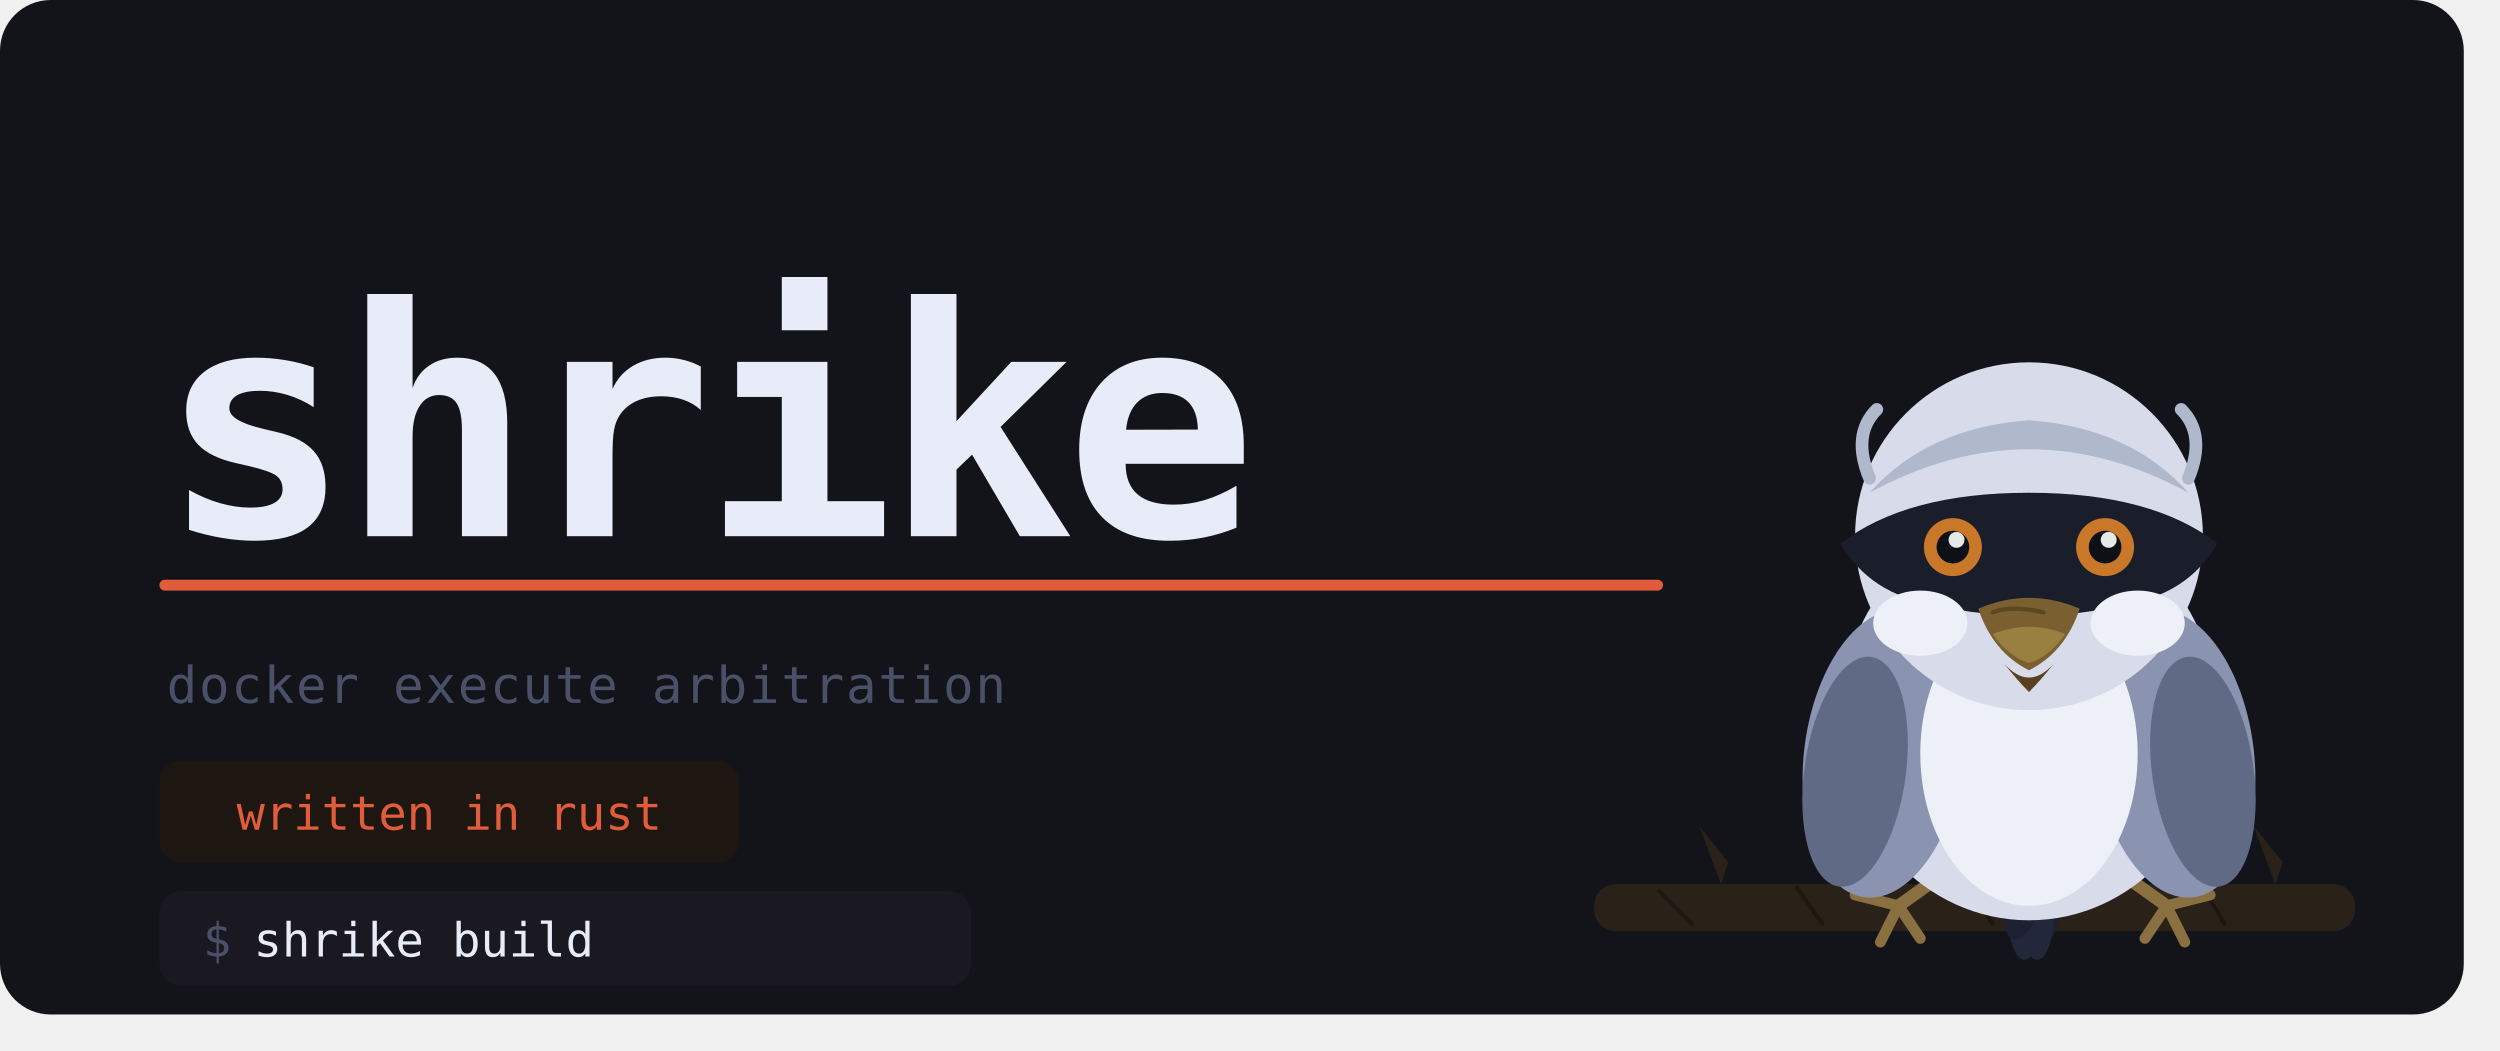
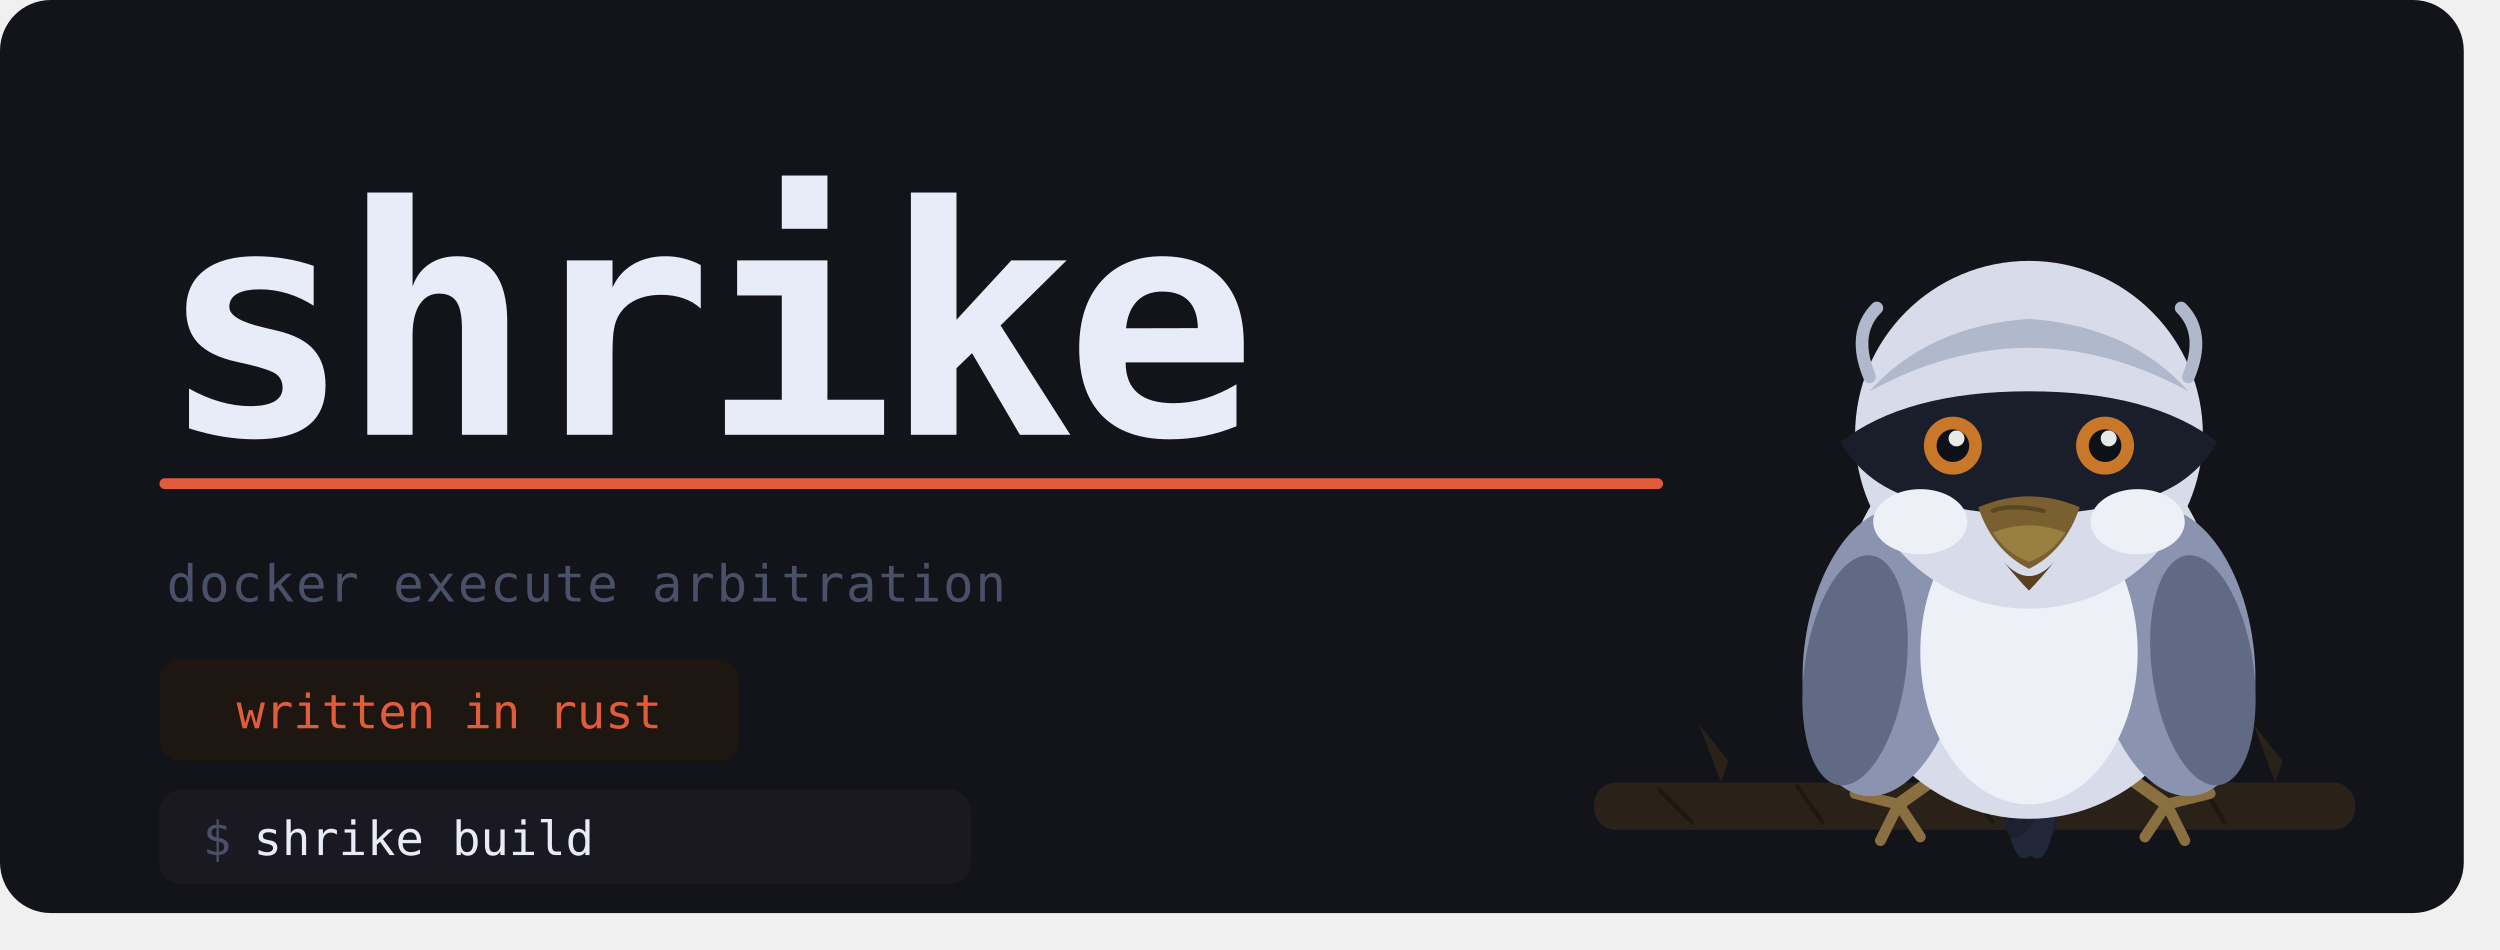
- <svg xmlns="http://www.w3.org/2000/svg" width="100%" viewBox="0 0 690 290" role="img" style="">
-   <rect x="0" y="0" width="680" height="280" rx="14" fill="#12141a" style="fill:rgb(18, 20, 26);stroke:none;color:rgb(0, 0, 0);stroke-width:1px;stroke-linecap:butt;stroke-linejoin:miter;opacity:1;font-family:&quot;Anthropic Sans&quot;, -apple-system, BlinkMacSystemFont, &quot;Segoe UI&quot;, sans-serif;font-size:16px;font-weight:400;text-anchor:start;dominant-baseline:auto" />
-   <rect x="440" y="244" width="210" height="13" rx="6" fill="#2a2218" style="fill:rgb(42, 34, 24);stroke:none;color:rgb(0, 0, 0);stroke-width:1px;stroke-linecap:butt;stroke-linejoin:miter;opacity:1;font-family:&quot;Anthropic Sans&quot;, -apple-system, BlinkMacSystemFont, &quot;Segoe UI&quot;, sans-serif;font-size:16px;font-weight:400;text-anchor:start;dominant-baseline:auto" />
-   <line x1="458" y1="246" x2="467" y2="255" stroke="#1e1810" stroke-width="1.2" stroke-linecap="round" style="fill:rgb(0, 0, 0);stroke:rgb(30, 24, 16);color:rgb(0, 0, 0);stroke-width:1.2px;stroke-linecap:round;stroke-linejoin:miter;opacity:1;font-family:&quot;Anthropic Sans&quot;, -apple-system, BlinkMacSystemFont, &quot;Segoe UI&quot;, sans-serif;font-size:16px;font-weight:400;text-anchor:start;dominant-baseline:auto" />
-   <line x1="496" y1="245" x2="503" y2="255" stroke="#1e1810" stroke-width="1.2" stroke-linecap="round" style="fill:rgb(0, 0, 0);stroke:rgb(30, 24, 16);color:rgb(0, 0, 0);stroke-width:1.2px;stroke-linecap:round;stroke-linejoin:miter;opacity:1;font-family:&quot;Anthropic Sans&quot;, -apple-system, BlinkMacSystemFont, &quot;Segoe UI&quot;, sans-serif;font-size:16px;font-weight:400;text-anchor:start;dominant-baseline:auto" />
-   <line x1="544" y1="246" x2="550" y2="255" stroke="#1e1810" stroke-width="1.2" stroke-linecap="round" style="fill:rgb(0, 0, 0);stroke:rgb(30, 24, 16);color:rgb(0, 0, 0);stroke-width:1.2px;stroke-linecap:round;stroke-linejoin:miter;opacity:1;font-family:&quot;Anthropic Sans&quot;, -apple-system, BlinkMacSystemFont, &quot;Segoe UI&quot;, sans-serif;font-size:16px;font-weight:400;text-anchor:start;dominant-baseline:auto" />
-   <line x1="608" y1="245" x2="614" y2="255" stroke="#1e1810" stroke-width="1.2" stroke-linecap="round" style="fill:rgb(0, 0, 0);stroke:rgb(30, 24, 16);color:rgb(0, 0, 0);stroke-width:1.2px;stroke-linecap:round;stroke-linejoin:miter;opacity:1;font-family:&quot;Anthropic Sans&quot;, -apple-system, BlinkMacSystemFont, &quot;Segoe UI&quot;, sans-serif;font-size:16px;font-weight:400;text-anchor:start;dominant-baseline:auto" />
-   <path d="M475 244 L469 228 L477 238Z" fill="#2a2218" style="fill:rgb(42, 34, 24);stroke:none;color:rgb(0, 0, 0);stroke-width:1px;stroke-linecap:butt;stroke-linejoin:miter;opacity:1;font-family:&quot;Anthropic Sans&quot;, -apple-system, BlinkMacSystemFont, &quot;Segoe UI&quot;, sans-serif;font-size:16px;font-weight:400;text-anchor:start;dominant-baseline:auto" />
-   <path d="M522 244 L528 228 L520 238Z" fill="#2a2218" style="fill:rgb(42, 34, 24);stroke:none;color:rgb(0, 0, 0);stroke-width:1px;stroke-linecap:butt;stroke-linejoin:miter;opacity:1;font-family:&quot;Anthropic Sans&quot;, -apple-system, BlinkMacSystemFont, &quot;Segoe UI&quot;, sans-serif;font-size:16px;font-weight:400;text-anchor:start;dominant-baseline:auto" />
-   <path d="M580 244 L586 228 L578 238Z" fill="#2a2218" style="fill:rgb(42, 34, 24);stroke:none;color:rgb(0, 0, 0);stroke-width:1px;stroke-linecap:butt;stroke-linejoin:miter;opacity:1;font-family:&quot;Anthropic Sans&quot;, -apple-system, BlinkMacSystemFont, &quot;Segoe UI&quot;, sans-serif;font-size:16px;font-weight:400;text-anchor:start;dominant-baseline:auto" />
-   <path d="M628 244 L622 228 L630 238Z" fill="#2a2218" style="fill:rgb(42, 34, 24);stroke:none;color:rgb(0, 0, 0);stroke-width:1px;stroke-linecap:butt;stroke-linejoin:miter;opacity:1;font-family:&quot;Anthropic Sans&quot;, -apple-system, BlinkMacSystemFont, &quot;Segoe UI&quot;, sans-serif;font-size:16px;font-weight:400;text-anchor:start;dominant-baseline:auto" />
-   <line x1="538" y1="240" x2="524" y2="250" stroke="#8a7040" stroke-width="3.5" stroke-linecap="round" style="fill:rgb(0, 0, 0);stroke:rgb(138, 112, 64);color:rgb(0, 0, 0);stroke-width:3.5px;stroke-linecap:round;stroke-linejoin:miter;opacity:1;font-family:&quot;Anthropic Sans&quot;, -apple-system, BlinkMacSystemFont, &quot;Segoe UI&quot;, sans-serif;font-size:16px;font-weight:400;text-anchor:start;dominant-baseline:auto" />
-   <line x1="524" y1="250" x2="512" y2="247" stroke="#8a7040" stroke-width="3" stroke-linecap="round" style="fill:rgb(0, 0, 0);stroke:rgb(138, 112, 64);color:rgb(0, 0, 0);stroke-width:3px;stroke-linecap:round;stroke-linejoin:miter;opacity:1;font-family:&quot;Anthropic Sans&quot;, -apple-system, BlinkMacSystemFont, &quot;Segoe UI&quot;, sans-serif;font-size:16px;font-weight:400;text-anchor:start;dominant-baseline:auto" />
-   <line x1="524" y1="250" x2="519" y2="260" stroke="#8a7040" stroke-width="3" stroke-linecap="round" style="fill:rgb(0, 0, 0);stroke:rgb(138, 112, 64);color:rgb(0, 0, 0);stroke-width:3px;stroke-linecap:round;stroke-linejoin:miter;opacity:1;font-family:&quot;Anthropic Sans&quot;, -apple-system, BlinkMacSystemFont, &quot;Segoe UI&quot;, sans-serif;font-size:16px;font-weight:400;text-anchor:start;dominant-baseline:auto" />
-   <line x1="524" y1="250" x2="530" y2="259" stroke="#8a7040" stroke-width="3" stroke-linecap="round" style="fill:rgb(0, 0, 0);stroke:rgb(138, 112, 64);color:rgb(0, 0, 0);stroke-width:3px;stroke-linecap:round;stroke-linejoin:miter;opacity:1;font-family:&quot;Anthropic Sans&quot;, -apple-system, BlinkMacSystemFont, &quot;Segoe UI&quot;, sans-serif;font-size:16px;font-weight:400;text-anchor:start;dominant-baseline:auto" />
-   <line x1="584" y1="240" x2="598" y2="250" stroke="#8a7040" stroke-width="3.5" stroke-linecap="round" style="fill:rgb(0, 0, 0);stroke:rgb(138, 112, 64);color:rgb(0, 0, 0);stroke-width:3.5px;stroke-linecap:round;stroke-linejoin:miter;opacity:1;font-family:&quot;Anthropic Sans&quot;, -apple-system, BlinkMacSystemFont, &quot;Segoe UI&quot;, sans-serif;font-size:16px;font-weight:400;text-anchor:start;dominant-baseline:auto" />
-   <line x1="598" y1="250" x2="610" y2="247" stroke="#8a7040" stroke-width="3" stroke-linecap="round" style="fill:rgb(0, 0, 0);stroke:rgb(138, 112, 64);color:rgb(0, 0, 0);stroke-width:3px;stroke-linecap:round;stroke-linejoin:miter;opacity:1;font-family:&quot;Anthropic Sans&quot;, -apple-system, BlinkMacSystemFont, &quot;Segoe UI&quot;, sans-serif;font-size:16px;font-weight:400;text-anchor:start;dominant-baseline:auto" />
-   <line x1="598" y1="250" x2="603" y2="260" stroke="#8a7040" stroke-width="3" stroke-linecap="round" style="fill:rgb(0, 0, 0);stroke:rgb(138, 112, 64);color:rgb(0, 0, 0);stroke-width:3px;stroke-linecap:round;stroke-linejoin:miter;opacity:1;font-family:&quot;Anthropic Sans&quot;, -apple-system, BlinkMacSystemFont, &quot;Segoe UI&quot;, sans-serif;font-size:16px;font-weight:400;text-anchor:start;dominant-baseline:auto" />
-   <line x1="598" y1="250" x2="592" y2="259" stroke="#8a7040" stroke-width="3" stroke-linecap="round" style="fill:rgb(0, 0, 0);stroke:rgb(138, 112, 64);color:rgb(0, 0, 0);stroke-width:3px;stroke-linecap:round;stroke-linejoin:miter;opacity:1;font-family:&quot;Anthropic Sans&quot;, -apple-system, BlinkMacSystemFont, &quot;Segoe UI&quot;, sans-serif;font-size:16px;font-weight:400;text-anchor:start;dominant-baseline:auto" />
-   <ellipse cx="559" cy="234" rx="7" ry="26" transform="rotate(-14 559 234)" fill="#1c2030" style="fill:rgb(28, 32, 48);stroke:none;color:rgb(0, 0, 0);stroke-width:1px;stroke-linecap:butt;stroke-linejoin:miter;opacity:1;font-family:&quot;Anthropic Sans&quot;, -apple-system, BlinkMacSystemFont, &quot;Segoe UI&quot;, sans-serif;font-size:16px;font-weight:400;text-anchor:start;dominant-baseline:auto" />
-   <ellipse cx="560" cy="237" rx="7" ry="28" transform="rotate(-5 560 237)" fill="#22283a" style="fill:rgb(34, 40, 58);stroke:none;color:rgb(0, 0, 0);stroke-width:1px;stroke-linecap:butt;stroke-linejoin:miter;opacity:1;font-family:&quot;Anthropic Sans&quot;, -apple-system, BlinkMacSystemFont, &quot;Segoe UI&quot;, sans-serif;font-size:16px;font-weight:400;text-anchor:start;dominant-baseline:auto" />
-   <ellipse cx="561" cy="237" rx="7" ry="28" transform="rotate(5 561 237)" fill="#22283a" style="fill:rgb(34, 40, 58);stroke:none;color:rgb(0, 0, 0);stroke-width:1px;stroke-linecap:butt;stroke-linejoin:miter;opacity:1;font-family:&quot;Anthropic Sans&quot;, -apple-system, BlinkMacSystemFont, &quot;Segoe UI&quot;, sans-serif;font-size:16px;font-weight:400;text-anchor:start;dominant-baseline:auto" />
-   <ellipse cx="562" cy="234" rx="7" ry="26" transform="rotate(14 562 234)" fill="#1c2030" style="fill:rgb(28, 32, 48);stroke:none;color:rgb(0, 0, 0);stroke-width:1px;stroke-linecap:butt;stroke-linejoin:miter;opacity:1;font-family:&quot;Anthropic Sans&quot;, -apple-system, BlinkMacSystemFont, &quot;Segoe UI&quot;, sans-serif;font-size:16px;font-weight:400;text-anchor:start;dominant-baseline:auto" />
-   <ellipse cx="560" cy="198" rx="52" ry="56" fill="#d8dcea" style="fill:rgb(216, 220, 234);stroke:none;color:rgb(0, 0, 0);stroke-width:1px;stroke-linecap:butt;stroke-linejoin:miter;opacity:1;font-family:&quot;Anthropic Sans&quot;, -apple-system, BlinkMacSystemFont, &quot;Segoe UI&quot;, sans-serif;font-size:16px;font-weight:400;text-anchor:start;dominant-baseline:auto" />
-   <ellipse cx="520" cy="208" rx="22" ry="40" transform="rotate(8 520 208)" fill="#8a94b0" style="fill:rgb(138, 148, 176);stroke:none;color:rgb(0, 0, 0);stroke-width:1px;stroke-linecap:butt;stroke-linejoin:miter;opacity:1;font-family:&quot;Anthropic Sans&quot;, -apple-system, BlinkMacSystemFont, &quot;Segoe UI&quot;, sans-serif;font-size:16px;font-weight:400;text-anchor:start;dominant-baseline:auto" />
-   <ellipse cx="512" cy="213" rx="14" ry="32" transform="rotate(8 512 213)" fill="#606a84" style="fill:rgb(96, 106, 132);stroke:none;color:rgb(0, 0, 0);stroke-width:1px;stroke-linecap:butt;stroke-linejoin:miter;opacity:1;font-family:&quot;Anthropic Sans&quot;, -apple-system, BlinkMacSystemFont, &quot;Segoe UI&quot;, sans-serif;font-size:16px;font-weight:400;text-anchor:start;dominant-baseline:auto" />
-   <ellipse cx="600" cy="208" rx="22" ry="40" transform="rotate(-8 600 208)" fill="#8a94b0" style="fill:rgb(138, 148, 176);stroke:none;color:rgb(0, 0, 0);stroke-width:1px;stroke-linecap:butt;stroke-linejoin:miter;opacity:1;font-family:&quot;Anthropic Sans&quot;, -apple-system, BlinkMacSystemFont, &quot;Segoe UI&quot;, sans-serif;font-size:16px;font-weight:400;text-anchor:start;dominant-baseline:auto" />
-   <ellipse cx="608" cy="213" rx="14" ry="32" transform="rotate(-8 608 213)" fill="#606a84" style="fill:rgb(96, 106, 132);stroke:none;color:rgb(0, 0, 0);stroke-width:1px;stroke-linecap:butt;stroke-linejoin:miter;opacity:1;font-family:&quot;Anthropic Sans&quot;, -apple-system, BlinkMacSystemFont, &quot;Segoe UI&quot;, sans-serif;font-size:16px;font-weight:400;text-anchor:start;dominant-baseline:auto" />
-   <ellipse cx="560" cy="208" rx="30" ry="42" fill="#eef0f8" style="fill:rgb(238, 240, 248);stroke:none;color:rgb(0, 0, 0);stroke-width:1px;stroke-linecap:butt;stroke-linejoin:miter;opacity:1;font-family:&quot;Anthropic Sans&quot;, -apple-system, BlinkMacSystemFont, &quot;Segoe UI&quot;, sans-serif;font-size:16px;font-weight:400;text-anchor:start;dominant-baseline:auto" />
-   <circle cx="560" cy="148" r="48" fill="#d8dcea" style="fill:rgb(216, 220, 234);stroke:none;color:rgb(0, 0, 0);stroke-width:1px;stroke-linecap:butt;stroke-linejoin:miter;opacity:1;font-family:&quot;Anthropic Sans&quot;, -apple-system, BlinkMacSystemFont, &quot;Segoe UI&quot;, sans-serif;font-size:16px;font-weight:400;text-anchor:start;dominant-baseline:auto" />
-   <path d="M516 136 Q560 112 604 136 Q588 118 560 116 Q532 118 516 136Z" fill="#b0b8cc" style="fill:rgb(176, 184, 204);stroke:none;color:rgb(0, 0, 0);stroke-width:1px;stroke-linecap:butt;stroke-linejoin:miter;opacity:1;font-family:&quot;Anthropic Sans&quot;, -apple-system, BlinkMacSystemFont, &quot;Segoe UI&quot;, sans-serif;font-size:16px;font-weight:400;text-anchor:start;dominant-baseline:auto" />
-   <path d="M508 150 Q526 136 560 136 Q594 136 612 150 Q604 164 586 167 Q573 170 560 170 Q547 170 534 167 Q516 164 508 150Z" fill="#1a1e2a" style="fill:rgb(26, 30, 42);stroke:none;color:rgb(0, 0, 0);stroke-width:1px;stroke-linecap:butt;stroke-linejoin:miter;opacity:1;font-family:&quot;Anthropic Sans&quot;, -apple-system, BlinkMacSystemFont, &quot;Segoe UI&quot;, sans-serif;font-size:16px;font-weight:400;text-anchor:start;dominant-baseline:auto" />
-   <circle cx="539" cy="151" r="12" fill="#1a1e2a" style="fill:rgb(26, 30, 42);stroke:none;color:rgb(0, 0, 0);stroke-width:1px;stroke-linecap:butt;stroke-linejoin:miter;opacity:1;font-family:&quot;Anthropic Sans&quot;, -apple-system, BlinkMacSystemFont, &quot;Segoe UI&quot;, sans-serif;font-size:16px;font-weight:400;text-anchor:start;dominant-baseline:auto" />
-   <circle cx="539" cy="151" r="8" fill="#c87828" style="fill:rgb(200, 120, 40);stroke:none;color:rgb(0, 0, 0);stroke-width:1px;stroke-linecap:butt;stroke-linejoin:miter;opacity:1;font-family:&quot;Anthropic Sans&quot;, -apple-system, BlinkMacSystemFont, &quot;Segoe UI&quot;, sans-serif;font-size:16px;font-weight:400;text-anchor:start;dominant-baseline:auto" />
-   <circle cx="539" cy="151" r="4.5" fill="#0e1018" style="fill:rgb(14, 16, 24);stroke:none;color:rgb(0, 0, 0);stroke-width:1px;stroke-linecap:butt;stroke-linejoin:miter;opacity:1;font-family:&quot;Anthropic Sans&quot;, -apple-system, BlinkMacSystemFont, &quot;Segoe UI&quot;, sans-serif;font-size:16px;font-weight:400;text-anchor:start;dominant-baseline:auto" />
-   <circle cx="540" cy="149" r="2.2" fill="#fff" opacity="0.9" style="fill:rgb(255, 255, 255);stroke:none;color:rgb(0, 0, 0);stroke-width:1px;stroke-linecap:butt;stroke-linejoin:miter;opacity:0.9;font-family:&quot;Anthropic Sans&quot;, -apple-system, BlinkMacSystemFont, &quot;Segoe UI&quot;, sans-serif;font-size:16px;font-weight:400;text-anchor:start;dominant-baseline:auto" />
-   <circle cx="581" cy="151" r="12" fill="#1a1e2a" style="fill:rgb(26, 30, 42);stroke:none;color:rgb(0, 0, 0);stroke-width:1px;stroke-linecap:butt;stroke-linejoin:miter;opacity:1;font-family:&quot;Anthropic Sans&quot;, -apple-system, BlinkMacSystemFont, &quot;Segoe UI&quot;, sans-serif;font-size:16px;font-weight:400;text-anchor:start;dominant-baseline:auto" />
-   <circle cx="581" cy="151" r="8" fill="#c87828" style="fill:rgb(200, 120, 40);stroke:none;color:rgb(0, 0, 0);stroke-width:1px;stroke-linecap:butt;stroke-linejoin:miter;opacity:1;font-family:&quot;Anthropic Sans&quot;, -apple-system, BlinkMacSystemFont, &quot;Segoe UI&quot;, sans-serif;font-size:16px;font-weight:400;text-anchor:start;dominant-baseline:auto" />
-   <circle cx="581" cy="151" r="4.5" fill="#0e1018" style="fill:rgb(14, 16, 24);stroke:none;color:rgb(0, 0, 0);stroke-width:1px;stroke-linecap:butt;stroke-linejoin:miter;opacity:1;font-family:&quot;Anthropic Sans&quot;, -apple-system, BlinkMacSystemFont, &quot;Segoe UI&quot;, sans-serif;font-size:16px;font-weight:400;text-anchor:start;dominant-baseline:auto" />
-   <circle cx="582" cy="149" r="2.2" fill="#fff" opacity="0.9" style="fill:rgb(255, 255, 255);stroke:none;color:rgb(0, 0, 0);stroke-width:1px;stroke-linecap:butt;stroke-linejoin:miter;opacity:0.9;font-family:&quot;Anthropic Sans&quot;, -apple-system, BlinkMacSystemFont, &quot;Segoe UI&quot;, sans-serif;font-size:16px;font-weight:400;text-anchor:start;dominant-baseline:auto" />
-   <ellipse cx="530" cy="172" rx="13" ry="9" fill="#eef0f8" style="fill:rgb(238, 240, 248);stroke:none;color:rgb(0, 0, 0);stroke-width:1px;stroke-linecap:butt;stroke-linejoin:miter;opacity:1;font-family:&quot;Anthropic Sans&quot;, -apple-system, BlinkMacSystemFont, &quot;Segoe UI&quot;, sans-serif;font-size:16px;font-weight:400;text-anchor:start;dominant-baseline:auto" />
-   <ellipse cx="590" cy="172" rx="13" ry="9" fill="#eef0f8" style="fill:rgb(238, 240, 248);stroke:none;color:rgb(0, 0, 0);stroke-width:1px;stroke-linecap:butt;stroke-linejoin:miter;opacity:1;font-family:&quot;Anthropic Sans&quot;, -apple-system, BlinkMacSystemFont, &quot;Segoe UI&quot;, sans-serif;font-size:16px;font-weight:400;text-anchor:start;dominant-baseline:auto" />
-   <path d="M546 168 Q560 162 574 168 Q570 180 560 185 Q550 180 546 168Z" fill="#7a6030" style="fill:rgb(122, 96, 48);stroke:none;color:rgb(0, 0, 0);stroke-width:1px;stroke-linecap:butt;stroke-linejoin:miter;opacity:1;font-family:&quot;Anthropic Sans&quot;, -apple-system, BlinkMacSystemFont, &quot;Segoe UI&quot;, sans-serif;font-size:16px;font-weight:400;text-anchor:start;dominant-baseline:auto" />
-   <path d="M553 183 Q560 191 567 183 Q563 188 560 191 Q557 188 553 183Z" fill="#5a4020" style="fill:rgb(90, 64, 32);stroke:none;color:rgb(0, 0, 0);stroke-width:1px;stroke-linecap:butt;stroke-linejoin:miter;opacity:1;font-family:&quot;Anthropic Sans&quot;, -apple-system, BlinkMacSystemFont, &quot;Segoe UI&quot;, sans-serif;font-size:16px;font-weight:400;text-anchor:start;dominant-baseline:auto" />
-   <path d="M550 175 Q560 171 570 175 Q566 181 560 183 Q554 181 550 175Z" fill="#9a8040" style="fill:rgb(154, 128, 64);stroke:none;color:rgb(0, 0, 0);stroke-width:1px;stroke-linecap:butt;stroke-linejoin:miter;opacity:1;font-family:&quot;Anthropic Sans&quot;, -apple-system, BlinkMacSystemFont, &quot;Segoe UI&quot;, sans-serif;font-size:16px;font-weight:400;text-anchor:start;dominant-baseline:auto" />
-   <path d="M550 169 Q555 167 564 169" fill="none" stroke="#5a4820" stroke-width="1.2" stroke-linecap="round" style="fill:none;stroke:rgb(90, 72, 32);color:rgb(0, 0, 0);stroke-width:1.2px;stroke-linecap:round;stroke-linejoin:miter;opacity:1;font-family:&quot;Anthropic Sans&quot;, -apple-system, BlinkMacSystemFont, &quot;Segoe UI&quot;, sans-serif;font-size:16px;font-weight:400;text-anchor:start;dominant-baseline:auto" />
-   <path d="M516 132 Q511 120 518 113" fill="none" stroke="#b0b8cc" stroke-width="3.5" stroke-linecap="round" style="fill:none;stroke:rgb(176, 184, 204);color:rgb(0, 0, 0);stroke-width:3.5px;stroke-linecap:round;stroke-linejoin:miter;opacity:1;font-family:&quot;Anthropic Sans&quot;, -apple-system, BlinkMacSystemFont, &quot;Segoe UI&quot;, sans-serif;font-size:16px;font-weight:400;text-anchor:start;dominant-baseline:auto" />
-   <path d="M604 132 Q609 120 602 113" fill="none" stroke="#b0b8cc" stroke-width="3.5" stroke-linecap="round" style="fill:none;stroke:rgb(176, 184, 204);color:rgb(0, 0, 0);stroke-width:3.5px;stroke-linecap:round;stroke-linejoin:miter;opacity:1;font-family:&quot;Anthropic Sans&quot;, -apple-system, BlinkMacSystemFont, &quot;Segoe UI&quot;, sans-serif;font-size:16px;font-weight:400;text-anchor:start;dominant-baseline:auto" />
-   <text x="44" y="148" font-family="monospace" font-size="88" font-weight="700" letter-spacing="-3" fill="#e8ecf8" style="fill:rgb(232, 236, 248);stroke:none;color:rgb(0, 0, 0);stroke-width:1px;stroke-linecap:butt;stroke-linejoin:miter;opacity:1;font-family:monospace;font-size:88px;font-weight:700;text-anchor:start;dominant-baseline:auto">shrike</text>
-   <rect x="44" y="160" width="415" height="3" rx="1.5" fill="#e05c3a" style="fill:rgb(224, 92, 58);stroke:none;color:rgb(0, 0, 0);stroke-width:1px;stroke-linecap:butt;stroke-linejoin:miter;opacity:1;font-family:&quot;Anthropic Sans&quot;, -apple-system, BlinkMacSystemFont, &quot;Segoe UI&quot;, sans-serif;font-size:16px;font-weight:400;text-anchor:start;dominant-baseline:auto" />
-   <text x="46" y="194" font-family="monospace" font-size="14" fill="#4a5068" letter-spacing="0.5" style="fill:rgb(74, 80, 104);stroke:none;color:rgb(0, 0, 0);stroke-width:1px;stroke-linecap:butt;stroke-linejoin:miter;opacity:1;font-family:monospace;font-size:14px;font-weight:400;text-anchor:start;dominant-baseline:auto">docker execute arbitration</text>
-   <rect x="44" y="210" width="160" height="28" rx="6" fill="#1e1610" style="fill:rgb(30, 22, 16);stroke:none;color:rgb(0, 0, 0);stroke-width:1px;stroke-linecap:butt;stroke-linejoin:miter;opacity:1;font-family:&quot;Anthropic Sans&quot;, -apple-system, BlinkMacSystemFont, &quot;Segoe UI&quot;, sans-serif;font-size:16px;font-weight:400;text-anchor:start;dominant-baseline:auto" />
-   <text x="124" y="229" font-family="monospace" font-size="13" fill="#e05c3a" text-anchor="middle" style="fill:rgb(224, 92, 58);stroke:none;color:rgb(0, 0, 0);stroke-width:1px;stroke-linecap:butt;stroke-linejoin:miter;opacity:1;font-family:monospace;font-size:13px;font-weight:400;text-anchor:middle;dominant-baseline:auto">written in rust</text>
-   <rect x="44" y="246" width="224" height="26" rx="6" fill="#1a1820" style="fill:rgb(26, 24, 32);stroke:none;color:rgb(0, 0, 0);stroke-width:1px;stroke-linecap:butt;stroke-linejoin:miter;opacity:1;font-family:&quot;Anthropic Sans&quot;, -apple-system, BlinkMacSystemFont, &quot;Segoe UI&quot;, sans-serif;font-size:16px;font-weight:400;text-anchor:start;dominant-baseline:auto" />
-   <text x="56" y="264" font-family="monospace" font-size="13" fill="#4a5068" style="fill:rgb(74, 80, 104);stroke:none;color:rgb(0, 0, 0);stroke-width:1px;stroke-linecap:butt;stroke-linejoin:miter;opacity:1;font-family:monospace;font-size:13px;font-weight:400;text-anchor:start;dominant-baseline:auto">$</text>
-   <text x="70" y="264" font-family="monospace" font-size="13" fill="#e8ecf8" style="fill:rgb(232, 236, 248);stroke:none;color:rgb(0, 0, 0);stroke-width:1px;stroke-linecap:butt;stroke-linejoin:miter;opacity:1;font-family:monospace;font-size:13px;font-weight:400;text-anchor:start;dominant-baseline:auto">shrike build</text>
+ <svg xmlns="http://www.w3.org/2000/svg" width="100%" viewBox="0 0 690 262" role="img" style="">
+   <rect x="0" y="0" width="680" height="252" rx="14" fill="#12141a" style="fill:rgb(18, 20, 26);stroke:none;color:rgb(0, 0, 0);stroke-width:1px;stroke-linecap:butt;stroke-linejoin:miter;opacity:1;font-family:&quot;Anthropic Sans&quot;, -apple-system, BlinkMacSystemFont, &quot;Segoe UI&quot;, sans-serif;font-size:16px;font-weight:400;text-anchor:start;dominant-baseline:auto" />
+   <rect x="440" y="216" width="210" height="13" rx="6" fill="#2a2218" style="fill:rgb(42, 34, 24);stroke:none;color:rgb(0, 0, 0);stroke-width:1px;stroke-linecap:butt;stroke-linejoin:miter;opacity:1;font-family:&quot;Anthropic Sans&quot;, -apple-system, BlinkMacSystemFont, &quot;Segoe UI&quot;, sans-serif;font-size:16px;font-weight:400;text-anchor:start;dominant-baseline:auto" />
+   <line x1="458" y1="218" x2="467" y2="227" stroke="#1e1810" stroke-width="1.2" stroke-linecap="round" style="fill:rgb(0, 0, 0);stroke:rgb(30, 24, 16);color:rgb(0, 0, 0);stroke-width:1.2px;stroke-linecap:round;stroke-linejoin:miter;opacity:1;font-family:&quot;Anthropic Sans&quot;, -apple-system, BlinkMacSystemFont, &quot;Segoe UI&quot;, sans-serif;font-size:16px;font-weight:400;text-anchor:start;dominant-baseline:auto" />
+   <line x1="496" y1="217" x2="503" y2="227" stroke="#1e1810" stroke-width="1.2" stroke-linecap="round" style="fill:rgb(0, 0, 0);stroke:rgb(30, 24, 16);color:rgb(0, 0, 0);stroke-width:1.2px;stroke-linecap:round;stroke-linejoin:miter;opacity:1;font-family:&quot;Anthropic Sans&quot;, -apple-system, BlinkMacSystemFont, &quot;Segoe UI&quot;, sans-serif;font-size:16px;font-weight:400;text-anchor:start;dominant-baseline:auto" />
+   <line x1="544" y1="218" x2="550" y2="227" stroke="#1e1810" stroke-width="1.2" stroke-linecap="round" style="fill:rgb(0, 0, 0);stroke:rgb(30, 24, 16);color:rgb(0, 0, 0);stroke-width:1.2px;stroke-linecap:round;stroke-linejoin:miter;opacity:1;font-family:&quot;Anthropic Sans&quot;, -apple-system, BlinkMacSystemFont, &quot;Segoe UI&quot;, sans-serif;font-size:16px;font-weight:400;text-anchor:start;dominant-baseline:auto" />
+   <line x1="608" y1="217" x2="614" y2="227" stroke="#1e1810" stroke-width="1.2" stroke-linecap="round" style="fill:rgb(0, 0, 0);stroke:rgb(30, 24, 16);color:rgb(0, 0, 0);stroke-width:1.2px;stroke-linecap:round;stroke-linejoin:miter;opacity:1;font-family:&quot;Anthropic Sans&quot;, -apple-system, BlinkMacSystemFont, &quot;Segoe UI&quot;, sans-serif;font-size:16px;font-weight:400;text-anchor:start;dominant-baseline:auto" />
+   <path d="M475 216 L469 200 L477 210Z" fill="#2a2218" style="fill:rgb(42, 34, 24);stroke:none;color:rgb(0, 0, 0);stroke-width:1px;stroke-linecap:butt;stroke-linejoin:miter;opacity:1;font-family:&quot;Anthropic Sans&quot;, -apple-system, BlinkMacSystemFont, &quot;Segoe UI&quot;, sans-serif;font-size:16px;font-weight:400;text-anchor:start;dominant-baseline:auto" />
+   <path d="M522 216 L528 200 L520 210Z" fill="#2a2218" style="fill:rgb(42, 34, 24);stroke:none;color:rgb(0, 0, 0);stroke-width:1px;stroke-linecap:butt;stroke-linejoin:miter;opacity:1;font-family:&quot;Anthropic Sans&quot;, -apple-system, BlinkMacSystemFont, &quot;Segoe UI&quot;, sans-serif;font-size:16px;font-weight:400;text-anchor:start;dominant-baseline:auto" />
+   <path d="M580 216 L586 200 L578 210Z" fill="#2a2218" style="fill:rgb(42, 34, 24);stroke:none;color:rgb(0, 0, 0);stroke-width:1px;stroke-linecap:butt;stroke-linejoin:miter;opacity:1;font-family:&quot;Anthropic Sans&quot;, -apple-system, BlinkMacSystemFont, &quot;Segoe UI&quot;, sans-serif;font-size:16px;font-weight:400;text-anchor:start;dominant-baseline:auto" />
+   <path d="M628 216 L622 200 L630 210Z" fill="#2a2218" style="fill:rgb(42, 34, 24);stroke:none;color:rgb(0, 0, 0);stroke-width:1px;stroke-linecap:butt;stroke-linejoin:miter;opacity:1;font-family:&quot;Anthropic Sans&quot;, -apple-system, BlinkMacSystemFont, &quot;Segoe UI&quot;, sans-serif;font-size:16px;font-weight:400;text-anchor:start;dominant-baseline:auto" />
+   <line x1="538" y1="212" x2="524" y2="222" stroke="#8a7040" stroke-width="3.5" stroke-linecap="round" style="fill:rgb(0, 0, 0);stroke:rgb(138, 112, 64);color:rgb(0, 0, 0);stroke-width:3.5px;stroke-linecap:round;stroke-linejoin:miter;opacity:1;font-family:&quot;Anthropic Sans&quot;, -apple-system, BlinkMacSystemFont, &quot;Segoe UI&quot;, sans-serif;font-size:16px;font-weight:400;text-anchor:start;dominant-baseline:auto" />
+   <line x1="524" y1="222" x2="512" y2="219" stroke="#8a7040" stroke-width="3" stroke-linecap="round" style="fill:rgb(0, 0, 0);stroke:rgb(138, 112, 64);color:rgb(0, 0, 0);stroke-width:3px;stroke-linecap:round;stroke-linejoin:miter;opacity:1;font-family:&quot;Anthropic Sans&quot;, -apple-system, BlinkMacSystemFont, &quot;Segoe UI&quot;, sans-serif;font-size:16px;font-weight:400;text-anchor:start;dominant-baseline:auto" />
+   <line x1="524" y1="222" x2="519" y2="232" stroke="#8a7040" stroke-width="3" stroke-linecap="round" style="fill:rgb(0, 0, 0);stroke:rgb(138, 112, 64);color:rgb(0, 0, 0);stroke-width:3px;stroke-linecap:round;stroke-linejoin:miter;opacity:1;font-family:&quot;Anthropic Sans&quot;, -apple-system, BlinkMacSystemFont, &quot;Segoe UI&quot;, sans-serif;font-size:16px;font-weight:400;text-anchor:start;dominant-baseline:auto" />
+   <line x1="524" y1="222" x2="530" y2="231" stroke="#8a7040" stroke-width="3" stroke-linecap="round" style="fill:rgb(0, 0, 0);stroke:rgb(138, 112, 64);color:rgb(0, 0, 0);stroke-width:3px;stroke-linecap:round;stroke-linejoin:miter;opacity:1;font-family:&quot;Anthropic Sans&quot;, -apple-system, BlinkMacSystemFont, &quot;Segoe UI&quot;, sans-serif;font-size:16px;font-weight:400;text-anchor:start;dominant-baseline:auto" />
+   <line x1="584" y1="212" x2="598" y2="222" stroke="#8a7040" stroke-width="3.5" stroke-linecap="round" style="fill:rgb(0, 0, 0);stroke:rgb(138, 112, 64);color:rgb(0, 0, 0);stroke-width:3.5px;stroke-linecap:round;stroke-linejoin:miter;opacity:1;font-family:&quot;Anthropic Sans&quot;, -apple-system, BlinkMacSystemFont, &quot;Segoe UI&quot;, sans-serif;font-size:16px;font-weight:400;text-anchor:start;dominant-baseline:auto" />
+   <line x1="598" y1="222" x2="610" y2="219" stroke="#8a7040" stroke-width="3" stroke-linecap="round" style="fill:rgb(0, 0, 0);stroke:rgb(138, 112, 64);color:rgb(0, 0, 0);stroke-width:3px;stroke-linecap:round;stroke-linejoin:miter;opacity:1;font-family:&quot;Anthropic Sans&quot;, -apple-system, BlinkMacSystemFont, &quot;Segoe UI&quot;, sans-serif;font-size:16px;font-weight:400;text-anchor:start;dominant-baseline:auto" />
+   <line x1="598" y1="222" x2="603" y2="232" stroke="#8a7040" stroke-width="3" stroke-linecap="round" style="fill:rgb(0, 0, 0);stroke:rgb(138, 112, 64);color:rgb(0, 0, 0);stroke-width:3px;stroke-linecap:round;stroke-linejoin:miter;opacity:1;font-family:&quot;Anthropic Sans&quot;, -apple-system, BlinkMacSystemFont, &quot;Segoe UI&quot;, sans-serif;font-size:16px;font-weight:400;text-anchor:start;dominant-baseline:auto" />
+   <line x1="598" y1="222" x2="592" y2="231" stroke="#8a7040" stroke-width="3" stroke-linecap="round" style="fill:rgb(0, 0, 0);stroke:rgb(138, 112, 64);color:rgb(0, 0, 0);stroke-width:3px;stroke-linecap:round;stroke-linejoin:miter;opacity:1;font-family:&quot;Anthropic Sans&quot;, -apple-system, BlinkMacSystemFont, &quot;Segoe UI&quot;, sans-serif;font-size:16px;font-weight:400;text-anchor:start;dominant-baseline:auto" />
+   <ellipse cx="559" cy="206" rx="7" ry="26" transform="rotate(-14 559 206)" fill="#1c2030" style="fill:rgb(28, 32, 48);stroke:none;color:rgb(0, 0, 0);stroke-width:1px;stroke-linecap:butt;stroke-linejoin:miter;opacity:1;font-family:&quot;Anthropic Sans&quot;, -apple-system, BlinkMacSystemFont, &quot;Segoe UI&quot;, sans-serif;font-size:16px;font-weight:400;text-anchor:start;dominant-baseline:auto" />
+   <ellipse cx="560" cy="209" rx="7" ry="28" transform="rotate(-5 560 209)" fill="#22283a" style="fill:rgb(34, 40, 58);stroke:none;color:rgb(0, 0, 0);stroke-width:1px;stroke-linecap:butt;stroke-linejoin:miter;opacity:1;font-family:&quot;Anthropic Sans&quot;, -apple-system, BlinkMacSystemFont, &quot;Segoe UI&quot;, sans-serif;font-size:16px;font-weight:400;text-anchor:start;dominant-baseline:auto" />
+   <ellipse cx="561" cy="209" rx="7" ry="28" transform="rotate(5 561 209)" fill="#22283a" style="fill:rgb(34, 40, 58);stroke:none;color:rgb(0, 0, 0);stroke-width:1px;stroke-linecap:butt;stroke-linejoin:miter;opacity:1;font-family:&quot;Anthropic Sans&quot;, -apple-system, BlinkMacSystemFont, &quot;Segoe UI&quot;, sans-serif;font-size:16px;font-weight:400;text-anchor:start;dominant-baseline:auto" />
+   <ellipse cx="562" cy="206" rx="7" ry="26" transform="rotate(14 562 206)" fill="#1c2030" style="fill:rgb(28, 32, 48);stroke:none;color:rgb(0, 0, 0);stroke-width:1px;stroke-linecap:butt;stroke-linejoin:miter;opacity:1;font-family:&quot;Anthropic Sans&quot;, -apple-system, BlinkMacSystemFont, &quot;Segoe UI&quot;, sans-serif;font-size:16px;font-weight:400;text-anchor:start;dominant-baseline:auto" />
+   <ellipse cx="560" cy="170" rx="52" ry="56" fill="#d8dcea" style="fill:rgb(216, 220, 234);stroke:none;color:rgb(0, 0, 0);stroke-width:1px;stroke-linecap:butt;stroke-linejoin:miter;opacity:1;font-family:&quot;Anthropic Sans&quot;, -apple-system, BlinkMacSystemFont, &quot;Segoe UI&quot;, sans-serif;font-size:16px;font-weight:400;text-anchor:start;dominant-baseline:auto" />
+   <ellipse cx="520" cy="180" rx="22" ry="40" transform="rotate(8 520 180)" fill="#8a94b0" style="fill:rgb(138, 148, 176);stroke:none;color:rgb(0, 0, 0);stroke-width:1px;stroke-linecap:butt;stroke-linejoin:miter;opacity:1;font-family:&quot;Anthropic Sans&quot;, -apple-system, BlinkMacSystemFont, &quot;Segoe UI&quot;, sans-serif;font-size:16px;font-weight:400;text-anchor:start;dominant-baseline:auto" />
+   <ellipse cx="512" cy="185" rx="14" ry="32" transform="rotate(8 512 185)" fill="#606a84" style="fill:rgb(96, 106, 132);stroke:none;color:rgb(0, 0, 0);stroke-width:1px;stroke-linecap:butt;stroke-linejoin:miter;opacity:1;font-family:&quot;Anthropic Sans&quot;, -apple-system, BlinkMacSystemFont, &quot;Segoe UI&quot;, sans-serif;font-size:16px;font-weight:400;text-anchor:start;dominant-baseline:auto" />
+   <ellipse cx="600" cy="180" rx="22" ry="40" transform="rotate(-8 600 180)" fill="#8a94b0" style="fill:rgb(138, 148, 176);stroke:none;color:rgb(0, 0, 0);stroke-width:1px;stroke-linecap:butt;stroke-linejoin:miter;opacity:1;font-family:&quot;Anthropic Sans&quot;, -apple-system, BlinkMacSystemFont, &quot;Segoe UI&quot;, sans-serif;font-size:16px;font-weight:400;text-anchor:start;dominant-baseline:auto" />
+   <ellipse cx="608" cy="185" rx="14" ry="32" transform="rotate(-8 608 185)" fill="#606a84" style="fill:rgb(96, 106, 132);stroke:none;color:rgb(0, 0, 0);stroke-width:1px;stroke-linecap:butt;stroke-linejoin:miter;opacity:1;font-family:&quot;Anthropic Sans&quot;, -apple-system, BlinkMacSystemFont, &quot;Segoe UI&quot;, sans-serif;font-size:16px;font-weight:400;text-anchor:start;dominant-baseline:auto" />
+   <ellipse cx="560" cy="180" rx="30" ry="42" fill="#eef0f8" style="fill:rgb(238, 240, 248);stroke:none;color:rgb(0, 0, 0);stroke-width:1px;stroke-linecap:butt;stroke-linejoin:miter;opacity:1;font-family:&quot;Anthropic Sans&quot;, -apple-system, BlinkMacSystemFont, &quot;Segoe UI&quot;, sans-serif;font-size:16px;font-weight:400;text-anchor:start;dominant-baseline:auto" />
+   <circle cx="560" cy="120" r="48" fill="#d8dcea" style="fill:rgb(216, 220, 234);stroke:none;color:rgb(0, 0, 0);stroke-width:1px;stroke-linecap:butt;stroke-linejoin:miter;opacity:1;font-family:&quot;Anthropic Sans&quot;, -apple-system, BlinkMacSystemFont, &quot;Segoe UI&quot;, sans-serif;font-size:16px;font-weight:400;text-anchor:start;dominant-baseline:auto" />
+   <path d="M516 108 Q560 84 604 108 Q588 90 560 88 Q532 90 516 108Z" fill="#b0b8cc" style="fill:rgb(176, 184, 204);stroke:none;color:rgb(0, 0, 0);stroke-width:1px;stroke-linecap:butt;stroke-linejoin:miter;opacity:1;font-family:&quot;Anthropic Sans&quot;, -apple-system, BlinkMacSystemFont, &quot;Segoe UI&quot;, sans-serif;font-size:16px;font-weight:400;text-anchor:start;dominant-baseline:auto" />
+   <path d="M508 122 Q526 108 560 108 Q594 108 612 122 Q604 136 586 139 Q573 142 560 142 Q547 142 534 139 Q516 136 508 122Z" fill="#1a1e2a" style="fill:rgb(26, 30, 42);stroke:none;color:rgb(0, 0, 0);stroke-width:1px;stroke-linecap:butt;stroke-linejoin:miter;opacity:1;font-family:&quot;Anthropic Sans&quot;, -apple-system, BlinkMacSystemFont, &quot;Segoe UI&quot;, sans-serif;font-size:16px;font-weight:400;text-anchor:start;dominant-baseline:auto" />
+   <circle cx="539" cy="123" r="12" fill="#1a1e2a" style="fill:rgb(26, 30, 42);stroke:none;color:rgb(0, 0, 0);stroke-width:1px;stroke-linecap:butt;stroke-linejoin:miter;opacity:1;font-family:&quot;Anthropic Sans&quot;, -apple-system, BlinkMacSystemFont, &quot;Segoe UI&quot;, sans-serif;font-size:16px;font-weight:400;text-anchor:start;dominant-baseline:auto" />
+   <circle cx="539" cy="123" r="8" fill="#c87828" style="fill:rgb(200, 120, 40);stroke:none;color:rgb(0, 0, 0);stroke-width:1px;stroke-linecap:butt;stroke-linejoin:miter;opacity:1;font-family:&quot;Anthropic Sans&quot;, -apple-system, BlinkMacSystemFont, &quot;Segoe UI&quot;, sans-serif;font-size:16px;font-weight:400;text-anchor:start;dominant-baseline:auto" />
+   <circle cx="539" cy="123" r="4.5" fill="#0e1018" style="fill:rgb(14, 16, 24);stroke:none;color:rgb(0, 0, 0);stroke-width:1px;stroke-linecap:butt;stroke-linejoin:miter;opacity:1;font-family:&quot;Anthropic Sans&quot;, -apple-system, BlinkMacSystemFont, &quot;Segoe UI&quot;, sans-serif;font-size:16px;font-weight:400;text-anchor:start;dominant-baseline:auto" />
+   <circle cx="540" cy="121" r="2.2" fill="#fff" opacity="0.9" style="fill:rgb(255, 255, 255);stroke:none;color:rgb(0, 0, 0);stroke-width:1px;stroke-linecap:butt;stroke-linejoin:miter;opacity:0.9;font-family:&quot;Anthropic Sans&quot;, -apple-system, BlinkMacSystemFont, &quot;Segoe UI&quot;, sans-serif;font-size:16px;font-weight:400;text-anchor:start;dominant-baseline:auto" />
+   <circle cx="581" cy="123" r="12" fill="#1a1e2a" style="fill:rgb(26, 30, 42);stroke:none;color:rgb(0, 0, 0);stroke-width:1px;stroke-linecap:butt;stroke-linejoin:miter;opacity:1;font-family:&quot;Anthropic Sans&quot;, -apple-system, BlinkMacSystemFont, &quot;Segoe UI&quot;, sans-serif;font-size:16px;font-weight:400;text-anchor:start;dominant-baseline:auto" />
+   <circle cx="581" cy="123" r="8" fill="#c87828" style="fill:rgb(200, 120, 40);stroke:none;color:rgb(0, 0, 0);stroke-width:1px;stroke-linecap:butt;stroke-linejoin:miter;opacity:1;font-family:&quot;Anthropic Sans&quot;, -apple-system, BlinkMacSystemFont, &quot;Segoe UI&quot;, sans-serif;font-size:16px;font-weight:400;text-anchor:start;dominant-baseline:auto" />
+   <circle cx="581" cy="123" r="4.5" fill="#0e1018" style="fill:rgb(14, 16, 24);stroke:none;color:rgb(0, 0, 0);stroke-width:1px;stroke-linecap:butt;stroke-linejoin:miter;opacity:1;font-family:&quot;Anthropic Sans&quot;, -apple-system, BlinkMacSystemFont, &quot;Segoe UI&quot;, sans-serif;font-size:16px;font-weight:400;text-anchor:start;dominant-baseline:auto" />
+   <circle cx="582" cy="121" r="2.2" fill="#fff" opacity="0.9" style="fill:rgb(255, 255, 255);stroke:none;color:rgb(0, 0, 0);stroke-width:1px;stroke-linecap:butt;stroke-linejoin:miter;opacity:0.9;font-family:&quot;Anthropic Sans&quot;, -apple-system, BlinkMacSystemFont, &quot;Segoe UI&quot;, sans-serif;font-size:16px;font-weight:400;text-anchor:start;dominant-baseline:auto" />
+   <ellipse cx="530" cy="144" rx="13" ry="9" fill="#eef0f8" style="fill:rgb(238, 240, 248);stroke:none;color:rgb(0, 0, 0);stroke-width:1px;stroke-linecap:butt;stroke-linejoin:miter;opacity:1;font-family:&quot;Anthropic Sans&quot;, -apple-system, BlinkMacSystemFont, &quot;Segoe UI&quot;, sans-serif;font-size:16px;font-weight:400;text-anchor:start;dominant-baseline:auto" />
+   <ellipse cx="590" cy="144" rx="13" ry="9" fill="#eef0f8" style="fill:rgb(238, 240, 248);stroke:none;color:rgb(0, 0, 0);stroke-width:1px;stroke-linecap:butt;stroke-linejoin:miter;opacity:1;font-family:&quot;Anthropic Sans&quot;, -apple-system, BlinkMacSystemFont, &quot;Segoe UI&quot;, sans-serif;font-size:16px;font-weight:400;text-anchor:start;dominant-baseline:auto" />
+   <path d="M546 140 Q560 134 574 140 Q570 152 560 157 Q550 152 546 140Z" fill="#7a6030" style="fill:rgb(122, 96, 48);stroke:none;color:rgb(0, 0, 0);stroke-width:1px;stroke-linecap:butt;stroke-linejoin:miter;opacity:1;font-family:&quot;Anthropic Sans&quot;, -apple-system, BlinkMacSystemFont, &quot;Segoe UI&quot;, sans-serif;font-size:16px;font-weight:400;text-anchor:start;dominant-baseline:auto" />
+   <path d="M553 155 Q560 163 567 155 Q563 160 560 163 Q557 160 553 155Z" fill="#5a4020" style="fill:rgb(90, 64, 32);stroke:none;color:rgb(0, 0, 0);stroke-width:1px;stroke-linecap:butt;stroke-linejoin:miter;opacity:1;font-family:&quot;Anthropic Sans&quot;, -apple-system, BlinkMacSystemFont, &quot;Segoe UI&quot;, sans-serif;font-size:16px;font-weight:400;text-anchor:start;dominant-baseline:auto" />
+   <path d="M550 147 Q560 143 570 147 Q566 153 560 155 Q554 153 550 147Z" fill="#9a8040" style="fill:rgb(154, 128, 64);stroke:none;color:rgb(0, 0, 0);stroke-width:1px;stroke-linecap:butt;stroke-linejoin:miter;opacity:1;font-family:&quot;Anthropic Sans&quot;, -apple-system, BlinkMacSystemFont, &quot;Segoe UI&quot;, sans-serif;font-size:16px;font-weight:400;text-anchor:start;dominant-baseline:auto" />
+   <path d="M550 141 Q555 139 564 141" fill="none" stroke="#5a4820" stroke-width="1.2" stroke-linecap="round" style="fill:none;stroke:rgb(90, 72, 32);color:rgb(0, 0, 0);stroke-width:1.2px;stroke-linecap:round;stroke-linejoin:miter;opacity:1;font-family:&quot;Anthropic Sans&quot;, -apple-system, BlinkMacSystemFont, &quot;Segoe UI&quot;, sans-serif;font-size:16px;font-weight:400;text-anchor:start;dominant-baseline:auto" />
+   <path d="M516 104 Q511 92 518 85" fill="none" stroke="#b0b8cc" stroke-width="3.5" stroke-linecap="round" style="fill:none;stroke:rgb(176, 184, 204);color:rgb(0, 0, 0);stroke-width:3.5px;stroke-linecap:round;stroke-linejoin:miter;opacity:1;font-family:&quot;Anthropic Sans&quot;, -apple-system, BlinkMacSystemFont, &quot;Segoe UI&quot;, sans-serif;font-size:16px;font-weight:400;text-anchor:start;dominant-baseline:auto" />
+   <path d="M604 104 Q609 92 602 85" fill="none" stroke="#b0b8cc" stroke-width="3.5" stroke-linecap="round" style="fill:none;stroke:rgb(176, 184, 204);color:rgb(0, 0, 0);stroke-width:3.5px;stroke-linecap:round;stroke-linejoin:miter;opacity:1;font-family:&quot;Anthropic Sans&quot;, -apple-system, BlinkMacSystemFont, &quot;Segoe UI&quot;, sans-serif;font-size:16px;font-weight:400;text-anchor:start;dominant-baseline:auto" />
+   <text x="44" y="120" font-family="monospace" font-size="88" font-weight="700" letter-spacing="-3" fill="#e8ecf8" style="fill:rgb(232, 236, 248);stroke:none;color:rgb(0, 0, 0);stroke-width:1px;stroke-linecap:butt;stroke-linejoin:miter;opacity:1;font-family:monospace;font-size:88px;font-weight:700;text-anchor:start;dominant-baseline:auto">shrike</text>
+   <rect x="44" y="132" width="415" height="3" rx="1.5" fill="#e05c3a" style="fill:rgb(224, 92, 58);stroke:none;color:rgb(0, 0, 0);stroke-width:1px;stroke-linecap:butt;stroke-linejoin:miter;opacity:1;font-family:&quot;Anthropic Sans&quot;, -apple-system, BlinkMacSystemFont, &quot;Segoe UI&quot;, sans-serif;font-size:16px;font-weight:400;text-anchor:start;dominant-baseline:auto" />
+   <text x="46" y="166" font-family="monospace" font-size="14" fill="#4a5068" letter-spacing="0.5" style="fill:rgb(74, 80, 104);stroke:none;color:rgb(0, 0, 0);stroke-width:1px;stroke-linecap:butt;stroke-linejoin:miter;opacity:1;font-family:monospace;font-size:14px;font-weight:400;text-anchor:start;dominant-baseline:auto">docker execute arbitration</text>
+   <rect x="44" y="182" width="160" height="28" rx="6" fill="#1e1610" style="fill:rgb(30, 22, 16);stroke:none;color:rgb(0, 0, 0);stroke-width:1px;stroke-linecap:butt;stroke-linejoin:miter;opacity:1;font-family:&quot;Anthropic Sans&quot;, -apple-system, BlinkMacSystemFont, &quot;Segoe UI&quot;, sans-serif;font-size:16px;font-weight:400;text-anchor:start;dominant-baseline:auto" />
+   <text x="124" y="201" font-family="monospace" font-size="13" fill="#e05c3a" text-anchor="middle" style="fill:rgb(224, 92, 58);stroke:none;color:rgb(0, 0, 0);stroke-width:1px;stroke-linecap:butt;stroke-linejoin:miter;opacity:1;font-family:monospace;font-size:13px;font-weight:400;text-anchor:middle;dominant-baseline:auto">written in rust</text>
+   <rect x="44" y="218" width="224" height="26" rx="6" fill="#1a1820" style="fill:rgb(26, 24, 32);stroke:none;color:rgb(0, 0, 0);stroke-width:1px;stroke-linecap:butt;stroke-linejoin:miter;opacity:1;font-family:&quot;Anthropic Sans&quot;, -apple-system, BlinkMacSystemFont, &quot;Segoe UI&quot;, sans-serif;font-size:16px;font-weight:400;text-anchor:start;dominant-baseline:auto" />
+   <text x="56" y="236" font-family="monospace" font-size="13" fill="#4a5068" style="fill:rgb(74, 80, 104);stroke:none;color:rgb(0, 0, 0);stroke-width:1px;stroke-linecap:butt;stroke-linejoin:miter;opacity:1;font-family:monospace;font-size:13px;font-weight:400;text-anchor:start;dominant-baseline:auto">$</text>
+   <text x="70" y="236" font-family="monospace" font-size="13" fill="#e8ecf8" style="fill:rgb(232, 236, 248);stroke:none;color:rgb(0, 0, 0);stroke-width:1px;stroke-linecap:butt;stroke-linejoin:miter;opacity:1;font-family:monospace;font-size:13px;font-weight:400;text-anchor:start;dominant-baseline:auto">shrike build</text>
</svg>
